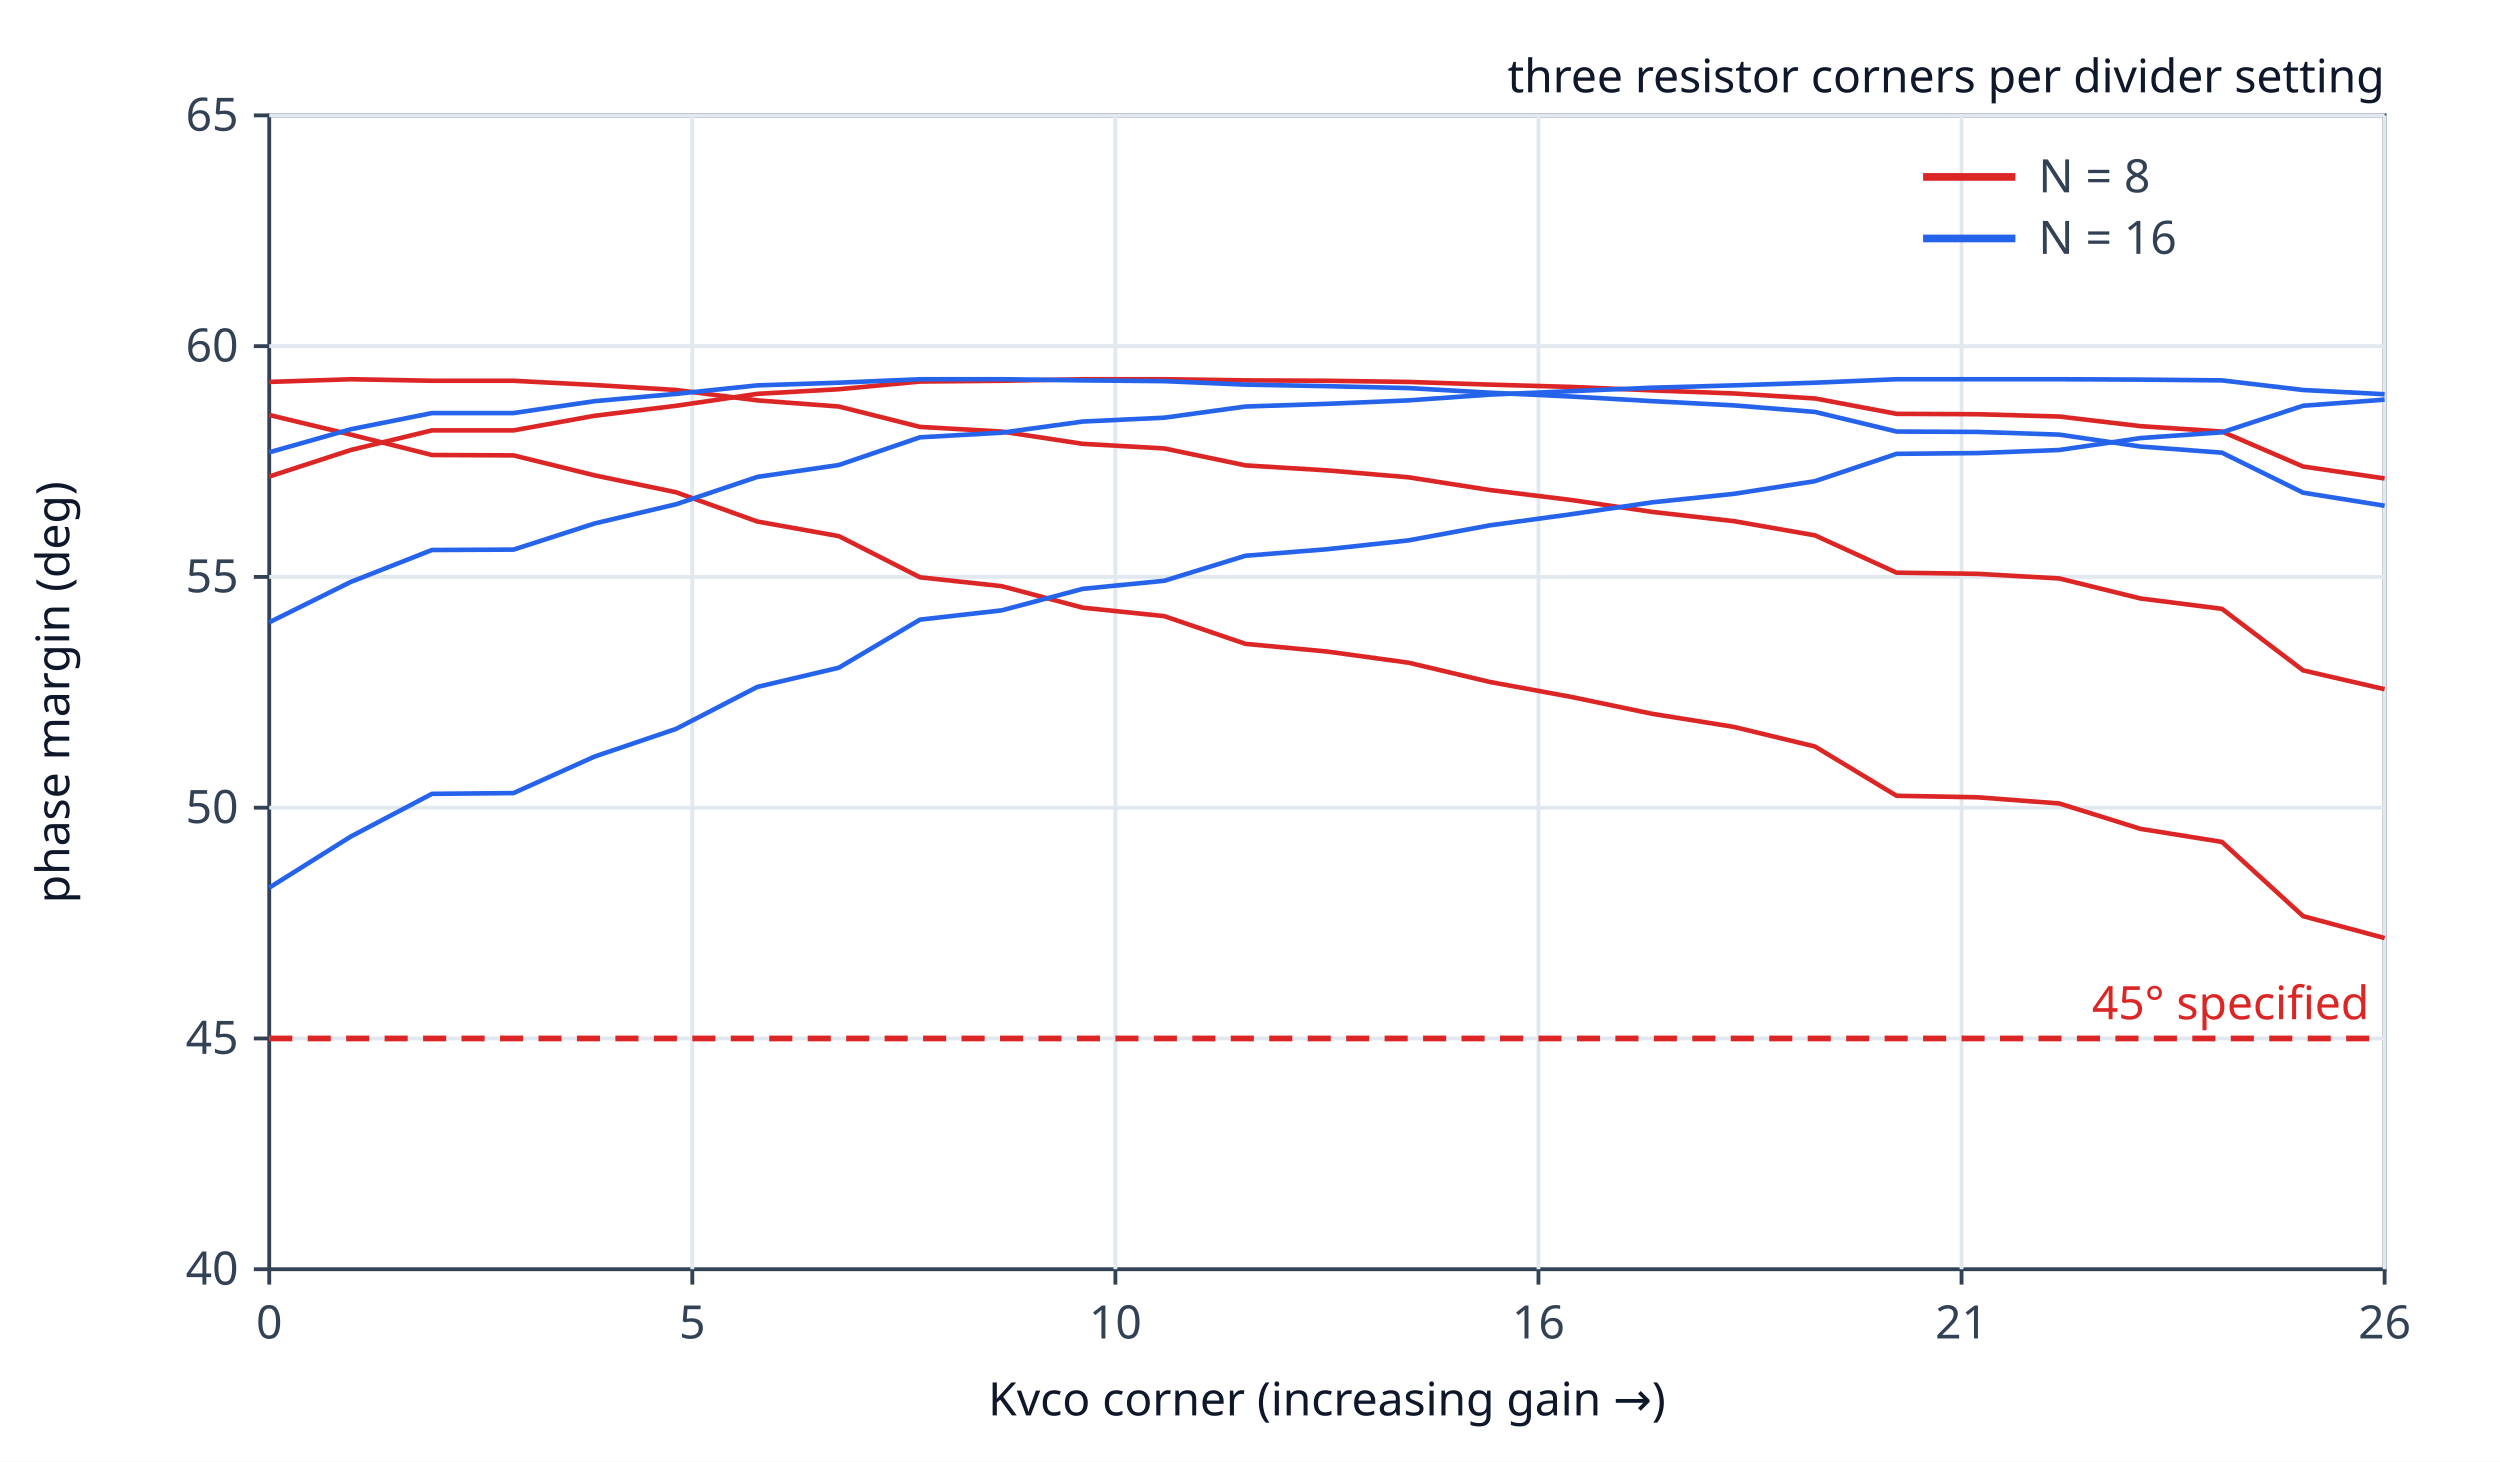
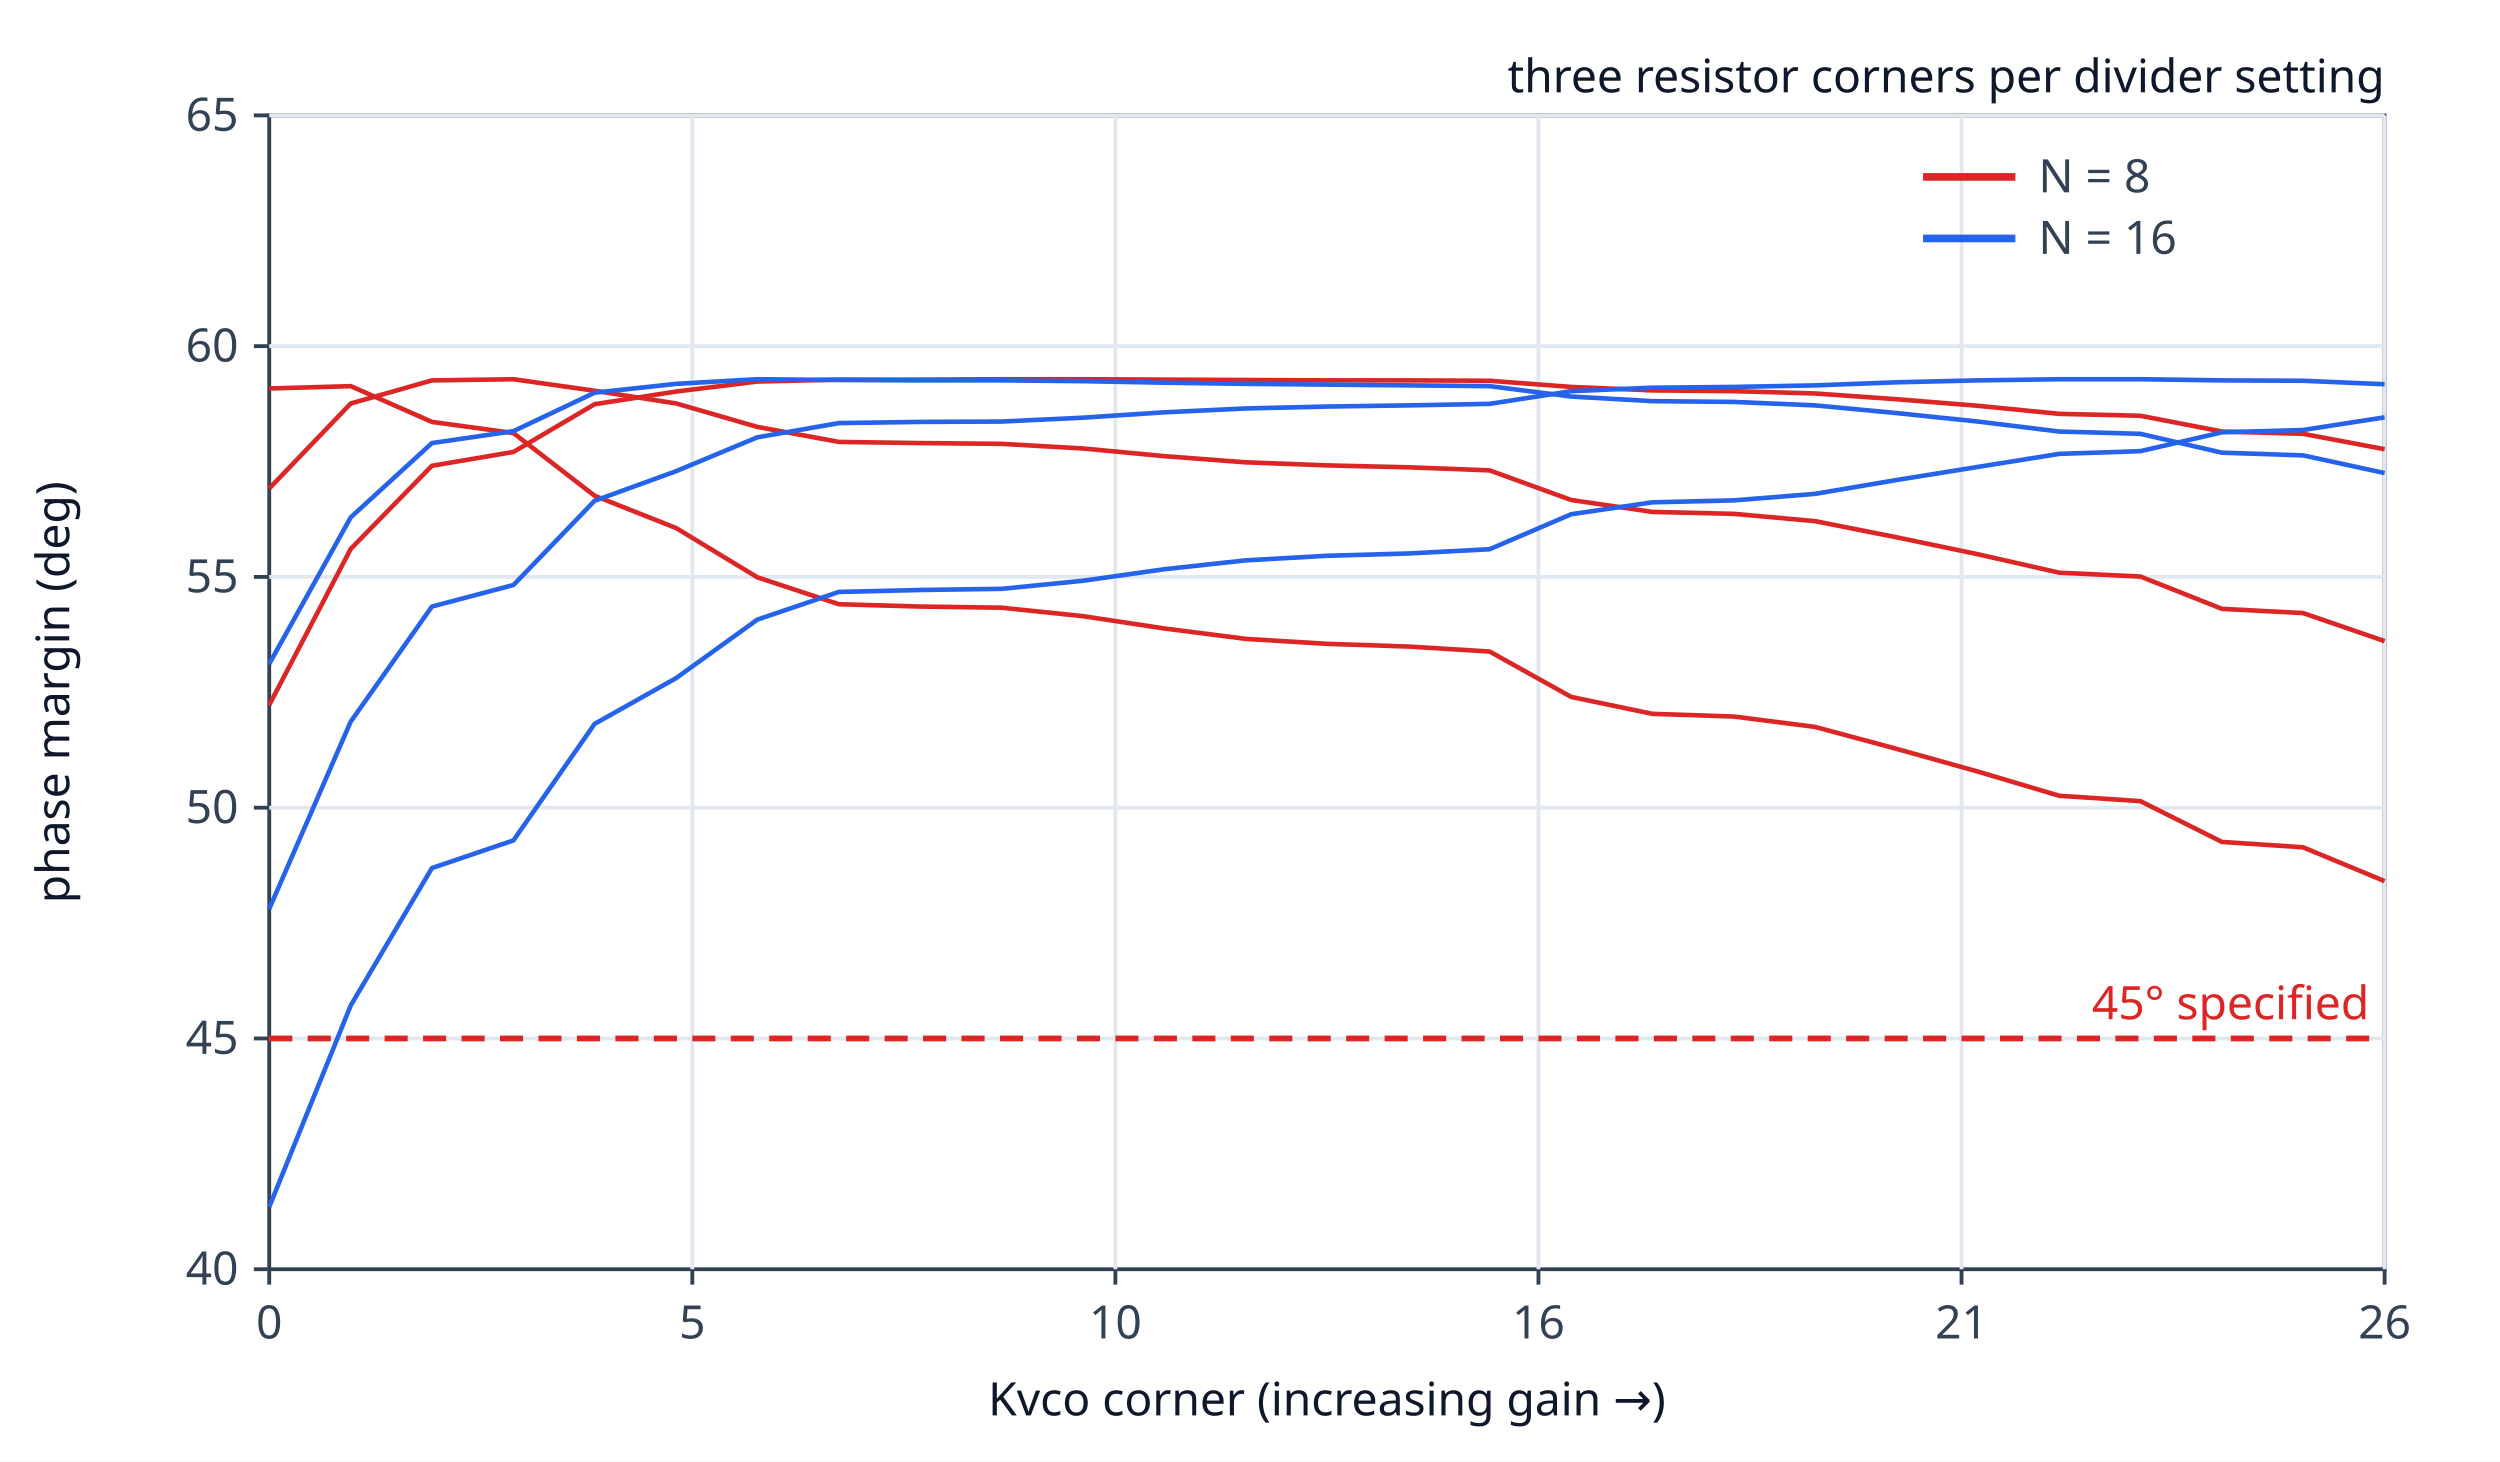
<svg xmlns="http://www.w3.org/2000/svg" width="650" height="380" viewBox="0 0 650 380" font-family="sans-serif" font-size="12">
  <rect width="650" height="380" fill="#ffffff" />
  <rect x="70" y="30" width="550" height="300" fill="none" stroke="#334155" stroke-width="1" />
  <line x1="70.0" y1="330" x2="70.0" y2="334" stroke="#334155" />
  <text x="70.0" y="348" text-anchor="middle" fill="#334155">0</text>
  <line x1="180.0" y1="330" x2="180.0" y2="334" stroke="#334155" />
  <text x="180.0" y="348" text-anchor="middle" fill="#334155">5</text>
  <line x1="180.0" y1="30" x2="180.0" y2="330" stroke="#e2e8f0" stroke-width="1" />
  <line x1="290.0" y1="330" x2="290.0" y2="334" stroke="#334155" />
  <text x="290.0" y="348" text-anchor="middle" fill="#334155">10</text>
  <line x1="290.0" y1="30" x2="290.0" y2="330" stroke="#e2e8f0" stroke-width="1" />
  <line x1="400.0" y1="330" x2="400.0" y2="334" stroke="#334155" />
  <text x="400.0" y="348" text-anchor="middle" fill="#334155">16</text>
  <line x1="400.0" y1="30" x2="400.0" y2="330" stroke="#e2e8f0" stroke-width="1" />
  <line x1="510.0" y1="330" x2="510.0" y2="334" stroke="#334155" />
  <text x="510.0" y="348" text-anchor="middle" fill="#334155">21</text>
  <line x1="510.0" y1="30" x2="510.0" y2="330" stroke="#e2e8f0" stroke-width="1" />
  <line x1="620.0" y1="330" x2="620.0" y2="334" stroke="#334155" />
  <text x="620.0" y="348" text-anchor="middle" fill="#334155">26</text>
  <line x1="620.0" y1="30" x2="620.0" y2="330" stroke="#e2e8f0" stroke-width="1" />
  <line x1="66" y1="330.0" x2="70" y2="330.0" stroke="#334155" />
  <text x="62" y="334.0" text-anchor="end" fill="#334155">40</text>
  <line x1="66" y1="270.0" x2="70" y2="270.0" stroke="#334155" />
  <text x="62" y="274.0" text-anchor="end" fill="#334155">45</text>
  <line x1="70" y1="270.0" x2="620" y2="270.0" stroke="#e2e8f0" stroke-width="1" />
  <line x1="66" y1="210.0" x2="70" y2="210.0" stroke="#334155" />
  <text x="62" y="214.0" text-anchor="end" fill="#334155">50</text>
  <line x1="70" y1="210.0" x2="620" y2="210.0" stroke="#e2e8f0" stroke-width="1" />
  <line x1="66" y1="150.0" x2="70" y2="150.0" stroke="#334155" />
  <text x="62" y="154.0" text-anchor="end" fill="#334155">55</text>
  <line x1="70" y1="150.0" x2="620" y2="150.0" stroke="#e2e8f0" stroke-width="1" />
  <line x1="66" y1="90.0" x2="70" y2="90.0" stroke="#334155" />
  <text x="62" y="94.0" text-anchor="end" fill="#334155">60</text>
  <line x1="70" y1="90.0" x2="620" y2="90.0" stroke="#e2e8f0" stroke-width="1" />
  <line x1="66" y1="30.0" x2="70" y2="30.0" stroke="#334155" />
  <text x="62" y="34.0" text-anchor="end" fill="#334155">65</text>
  <line x1="70" y1="30.0" x2="620" y2="30.0" stroke="#e2e8f0" stroke-width="1" />
  <text x="345" y="368" text-anchor="middle" fill="#0f172a">Kvco corner (increasing gain →)</text>
  <text x="18" y="180" text-anchor="middle" fill="#0f172a" transform="rotate(-90 18 180)">phase margin (deg)</text>
  <line x1="70" y1="270.0" x2="620" y2="270.0" stroke="#dc2626" stroke-width="1.5" stroke-dasharray="6 4" />
  <text x="616" y="265.0" text-anchor="end" fill="#dc2626">45° specified</text>
-   <path d="M70.0,123.9 L91.2,117.0 L112.3,111.9 L133.5,111.9 L154.6,108.1 L175.8,105.5 L196.9,102.4 L218.1,101.2 L239.2,99.2 L260.4,99.0 L281.5,98.6 L302.7,98.6 L323.8,98.9 L345.0,99.0 L366.2,99.3 L387.3,100.0 L408.5,100.6 L429.6,101.5 L450.8,102.3 L471.9,103.6 L493.1,107.6 L514.2,107.7 L535.4,108.3 L556.5,110.8 L577.7,112.2 L598.8,121.3 L620.0,124.4" fill="none" stroke="#dc2626" stroke-width="1.2" stroke-linejoin="round" />
-   <path d="M70.0,99.3 L91.2,98.6 L112.3,99.0 L133.5,99.0 L154.6,100.1 L175.8,101.4 L196.9,104.1 L218.1,105.7 L239.2,111.0 L260.4,112.2 L281.5,115.4 L302.7,116.6 L323.8,121.0 L345.0,122.3 L366.2,124.1 L387.3,127.4 L408.5,130.0 L429.6,133.1 L450.8,135.5 L471.9,139.2 L493.1,148.9 L514.2,149.2 L535.4,150.4 L556.5,155.6 L577.7,158.3 L598.8,174.3 L620.0,179.2" fill="none" stroke="#dc2626" stroke-width="1.2" stroke-linejoin="round" />
-   <path d="M70.0,107.9 L91.2,113.0 L112.3,118.3 L133.5,118.4 L154.6,123.6 L175.8,128.0 L196.9,135.6 L218.1,139.4 L239.2,150.1 L260.4,152.4 L281.5,158.0 L302.7,160.2 L323.8,167.4 L345.0,169.4 L366.2,172.3 L387.3,177.3 L408.5,181.2 L429.6,185.6 L450.8,189.0 L471.9,194.1 L493.1,206.9 L514.2,207.3 L535.4,208.9 L556.5,215.5 L577.7,218.9 L598.8,238.2 L620.0,243.9" fill="none" stroke="#dc2626" stroke-width="1.2" stroke-linejoin="round" />
-   <path d="M70.0,230.8 L91.2,217.5 L112.3,206.4 L133.5,206.2 L154.6,196.7 L175.8,189.5 L196.9,178.6 L218.1,173.6 L239.2,161.1 L260.4,158.7 L281.5,153.1 L302.7,151.0 L323.8,144.5 L345.0,142.8 L366.2,140.5 L387.3,136.6 L408.5,133.7 L429.6,130.6 L450.8,128.4 L471.9,125.1 L493.1,118.0 L514.2,117.8 L535.4,117.0 L556.5,113.9 L577.7,112.4 L598.8,105.5 L620.0,103.9" fill="none" stroke="#2563eb" stroke-width="1.2" stroke-linejoin="round" />
-   <path d="M70.0,161.8 L91.2,151.3 L112.3,143.0 L133.5,142.9 L154.6,136.1 L175.8,131.1 L196.9,124.0 L218.1,120.9 L239.2,113.7 L260.4,112.5 L281.5,109.6 L302.7,108.6 L323.8,105.7 L345.0,105.0 L366.2,104.1 L387.3,102.6 L408.5,101.7 L429.6,100.8 L450.8,100.2 L471.9,99.5 L493.1,98.6 L514.2,98.6 L535.4,98.6 L556.5,98.7 L577.7,98.9 L598.8,101.4 L620.0,102.5" fill="none" stroke="#2563eb" stroke-width="1.2" stroke-linejoin="round" />
-   <path d="M70.0,117.6 L91.2,111.6 L112.3,107.4 L133.5,107.4 L154.6,104.3 L175.8,102.4 L196.9,100.2 L218.1,99.5 L239.2,98.6 L260.4,98.6 L281.5,98.9 L302.7,99.1 L323.8,100.0 L345.0,100.4 L366.2,100.9 L387.3,102.1 L408.5,103.1 L429.6,104.3 L450.8,105.4 L471.9,107.1 L493.1,112.2 L514.2,112.3 L535.4,113.0 L556.5,116.1 L577.7,117.7 L598.8,128.1 L620.0,131.5" fill="none" stroke="#2563eb" stroke-width="1.2" stroke-linejoin="round" />
+   <path d="M70.0,183.3 L91.2,142.7 L112.3,121.1 L133.5,117.5 L154.6,105.1 L175.8,101.8 L196.9,99.2 L218.1,98.7 L239.2,98.7 L260.4,98.6 L281.5,98.6 L302.7,98.7 L323.8,98.8 L345.0,98.9 L366.2,98.9 L387.3,99.0 L408.5,100.6 L429.6,101.5 L450.8,101.7 L471.9,102.3 L493.1,103.8 L514.2,105.5 L535.4,107.6 L556.5,108.1 L577.7,112.2 L598.8,112.8 L620.0,116.8" fill="none" stroke="#dc2626" stroke-width="1.2" stroke-linejoin="round" />
+   <path d="M70.0,127.0 L91.2,104.9 L112.3,98.9 L133.5,98.6 L154.6,101.6 L175.8,104.9 L196.9,111.0 L218.1,114.9 L239.2,115.2 L260.4,115.4 L281.5,116.6 L302.7,118.6 L323.8,120.2 L345.0,121.0 L366.2,121.5 L387.3,122.3 L408.5,130.0 L429.6,133.1 L450.8,133.6 L471.9,135.5 L493.1,139.7 L514.2,144.1 L535.4,148.9 L556.5,149.9 L577.7,158.3 L598.8,159.4 L620.0,166.7" fill="none" stroke="#dc2626" stroke-width="1.2" stroke-linejoin="round" />
+   <path d="M70.0,101.0 L91.2,100.4 L112.3,109.7 L133.5,112.6 L154.6,128.9 L175.8,137.3 L196.9,150.1 L218.1,157.1 L239.2,157.7 L260.4,158.0 L281.5,160.2 L302.7,163.4 L323.8,166.1 L345.0,167.4 L366.2,168.1 L387.3,169.4 L408.5,181.2 L429.6,185.6 L450.8,186.3 L471.9,189.0 L493.1,194.7 L514.2,200.6 L535.4,206.9 L556.5,208.3 L577.7,218.9 L598.8,220.3 L620.0,229.1" fill="none" stroke="#dc2626" stroke-width="1.2" stroke-linejoin="round" />
+   <path d="M70.0,313.8 L91.2,261.4 L112.3,225.7 L133.5,218.5 L154.6,188.2 L175.8,176.3 L196.9,161.1 L218.1,153.9 L239.2,153.4 L260.4,153.1 L281.5,151.0 L302.7,148.0 L323.8,145.7 L345.0,144.5 L366.2,143.9 L387.3,142.8 L408.5,133.7 L429.6,130.6 L450.8,130.1 L471.9,128.4 L493.1,124.8 L514.2,121.4 L535.4,118.0 L556.5,117.3 L577.7,112.4 L598.8,111.8 L620.0,108.5" fill="none" stroke="#2563eb" stroke-width="1.2" stroke-linejoin="round" />
+   <path d="M70.0,236.3 L91.2,187.6 L112.3,157.7 L133.5,152.1 L154.6,130.2 L175.8,122.5 L196.9,113.7 L218.1,110.0 L239.2,109.7 L260.4,109.6 L281.5,108.6 L302.7,107.2 L323.8,106.2 L345.0,105.7 L366.2,105.4 L387.3,105.0 L408.5,101.7 L429.6,100.8 L450.8,100.6 L471.9,100.2 L493.1,99.4 L514.2,98.9 L535.4,98.6 L556.5,98.6 L577.7,98.9 L598.8,99.0 L620.0,99.9" fill="none" stroke="#2563eb" stroke-width="1.2" stroke-linejoin="round" />
+   <path d="M70.0,172.6 L91.2,134.5 L112.3,115.2 L133.5,112.1 L154.6,102.1 L175.8,99.8 L196.9,98.6 L218.1,98.8 L239.2,98.9 L260.4,98.9 L281.5,99.1 L302.7,99.5 L323.8,99.8 L345.0,100.0 L366.2,100.2 L387.3,100.4 L408.5,103.1 L429.6,104.3 L450.8,104.5 L471.9,105.4 L493.1,107.4 L514.2,109.6 L535.4,112.2 L556.5,112.8 L577.7,117.7 L598.8,118.4 L620.0,123.0" fill="none" stroke="#2563eb" stroke-width="1.2" stroke-linejoin="round" />
  <line x1="500" y1="46" x2="524" y2="46" stroke="#dc2626" stroke-width="2" />
  <text x="530" y="50" fill="#334155">N = 8</text>
  <line x1="500" y1="62" x2="524" y2="62" stroke="#2563eb" stroke-width="2" />
  <text x="530" y="66" fill="#334155">N = 16</text>
  <text x="620" y="24" text-anchor="end" fill="#0f172a">three resistor corners per divider setting</text>
</svg>
